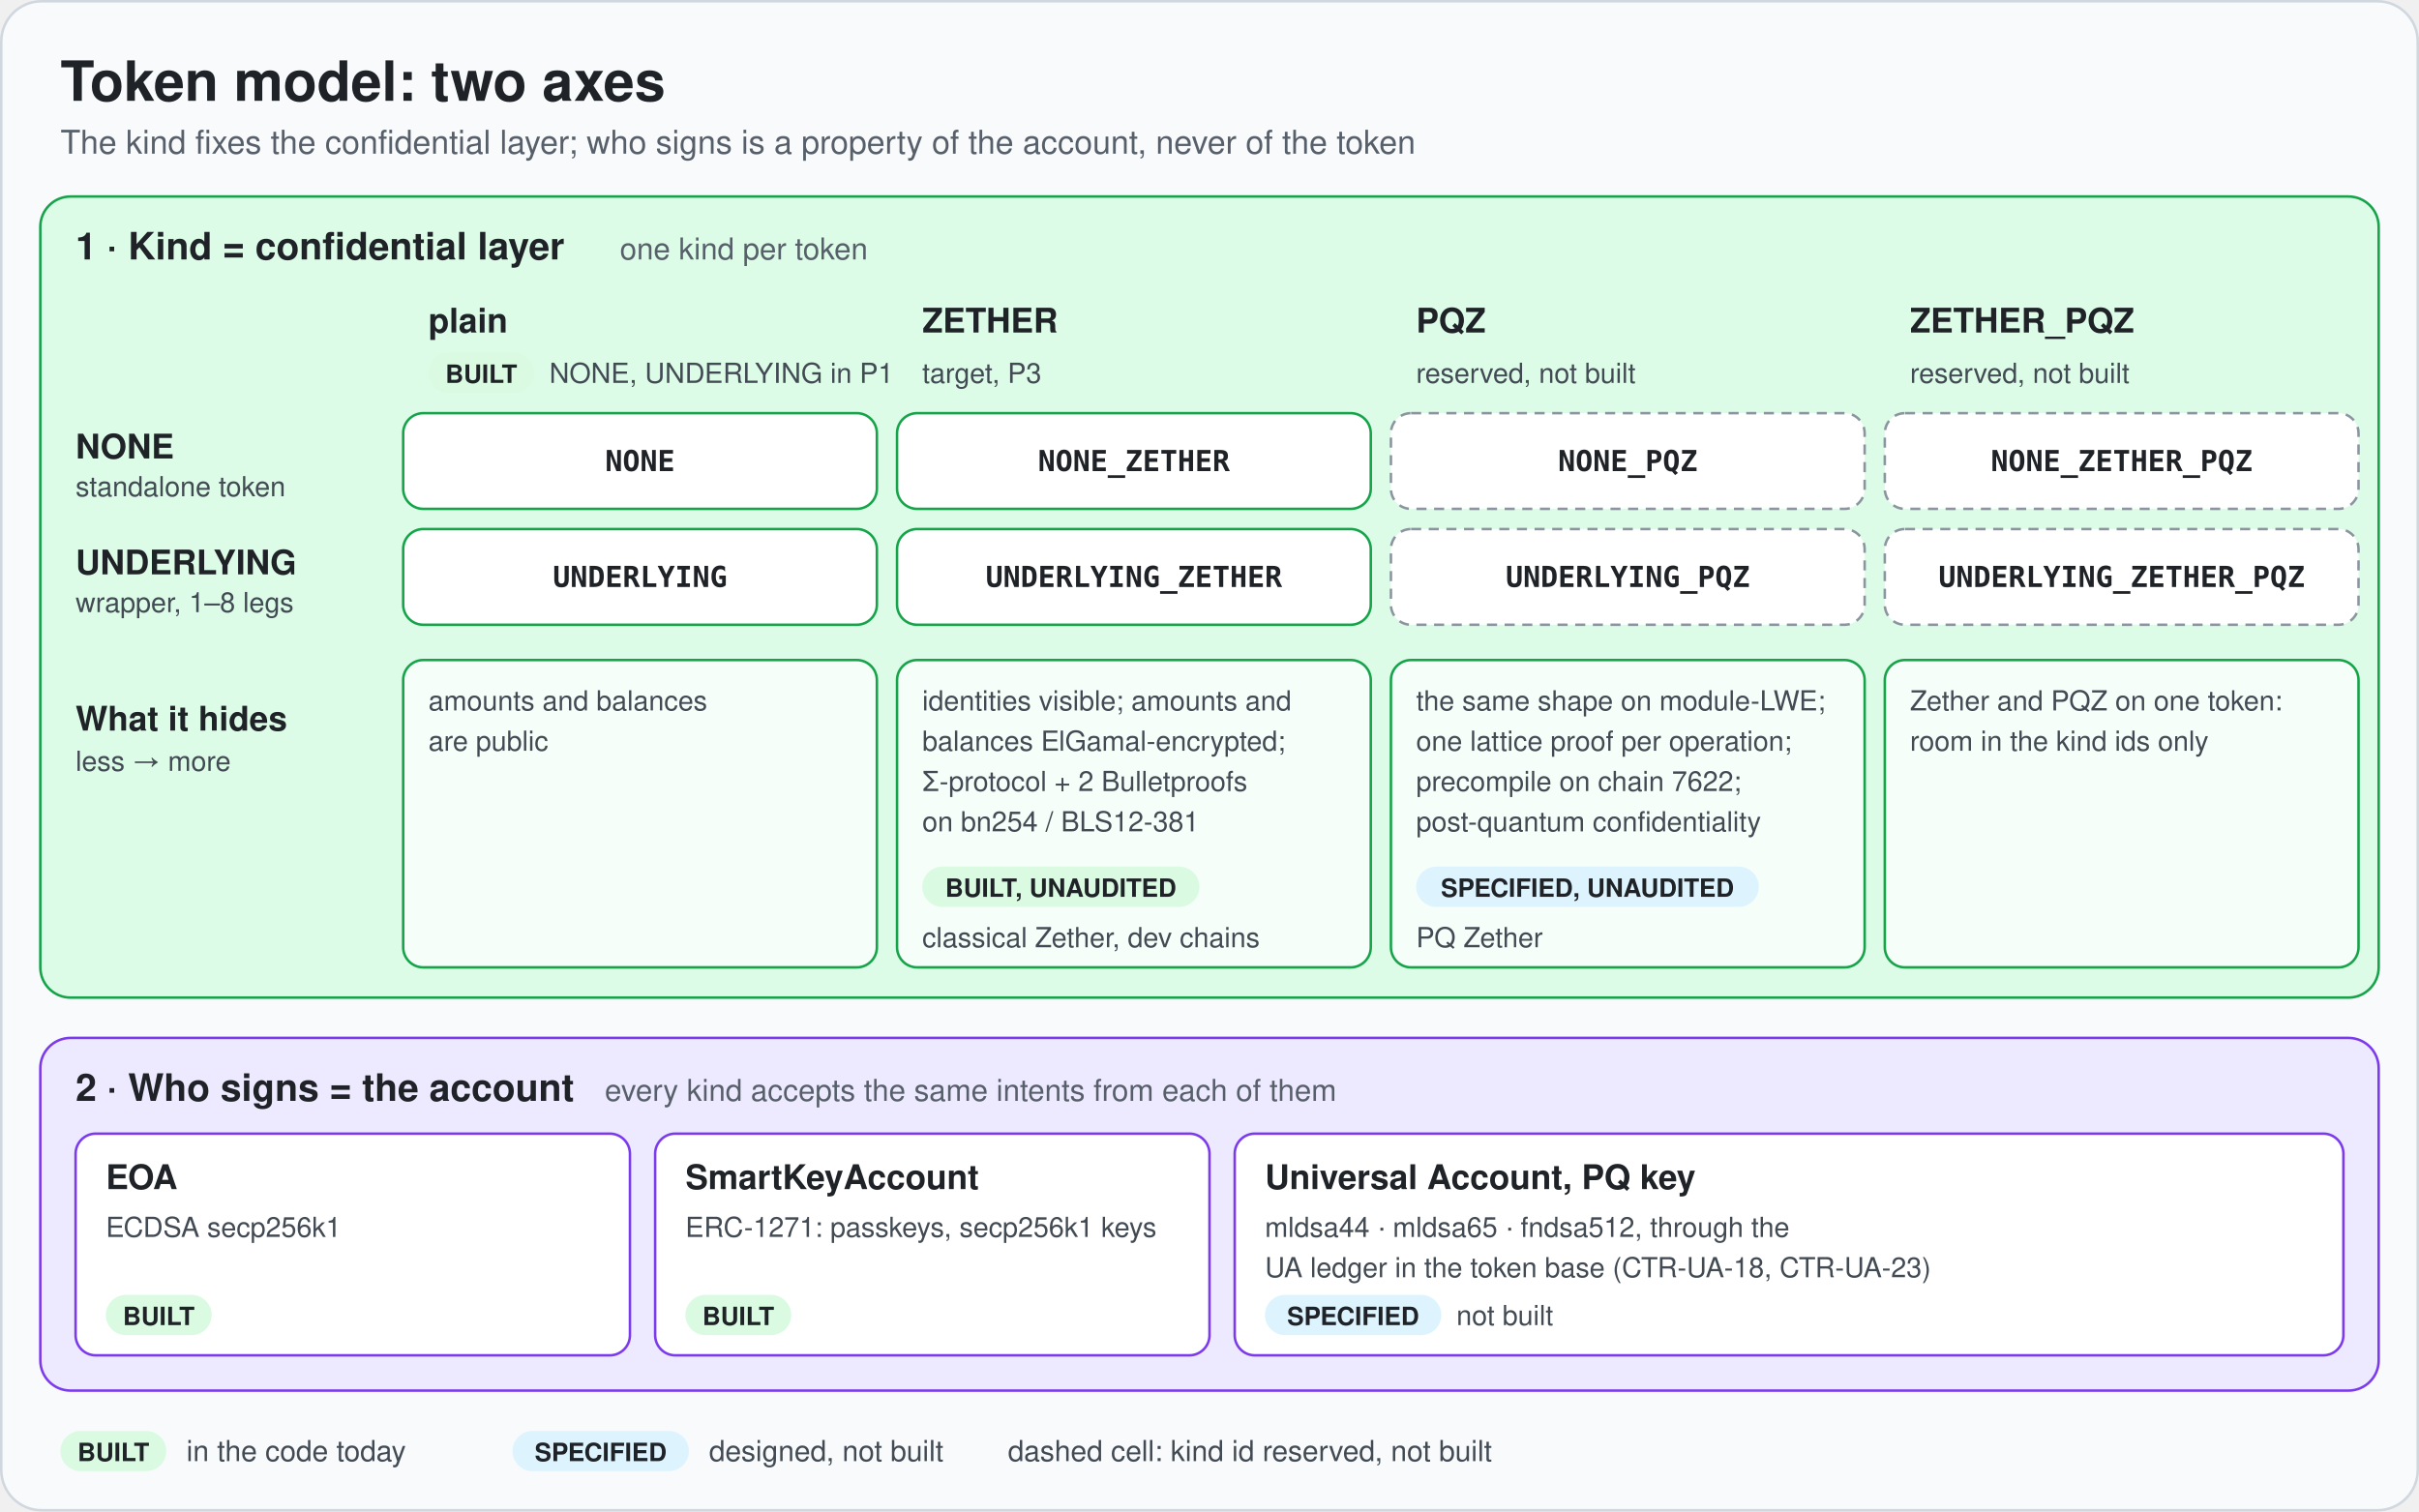
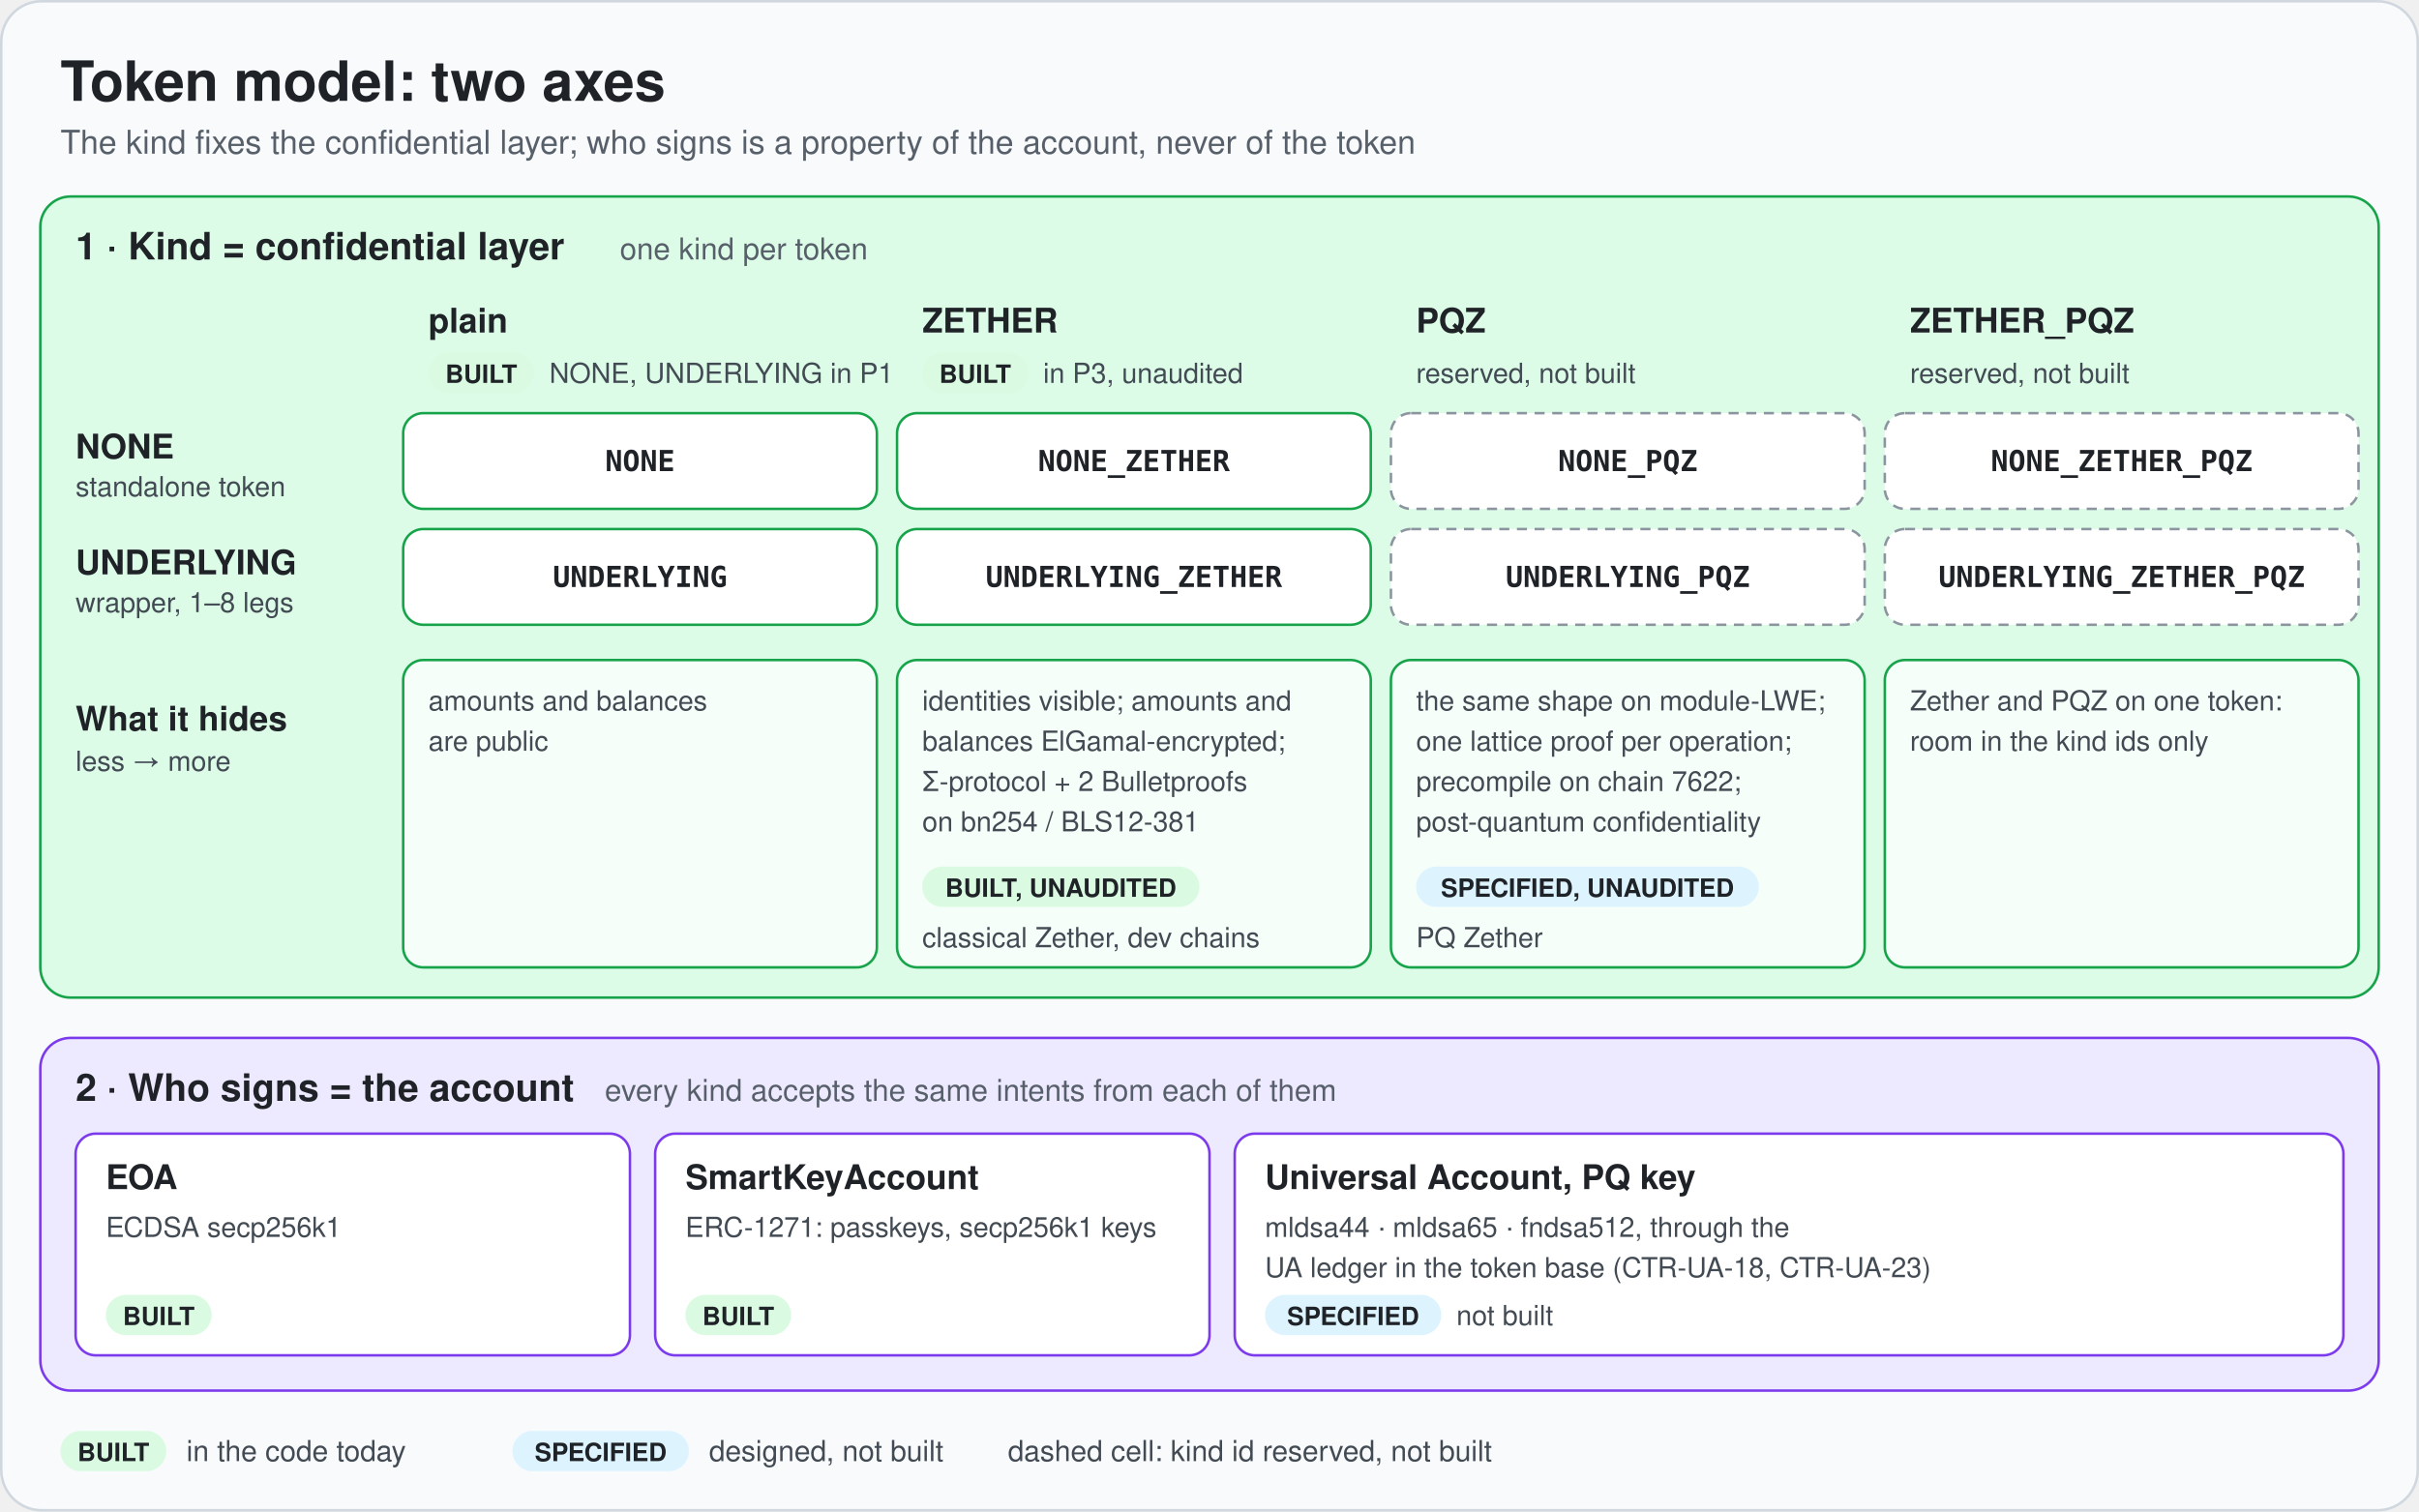
<svg xmlns="http://www.w3.org/2000/svg" width="960" height="600" viewBox="0 0 960 600" role="img" aria-labelledby="t d">
  <defs>
    <marker id="ah" viewBox="0 0 10 10" refX="9" refY="5" markerWidth="7" markerHeight="7" orient="auto-start-reverse">
      <path d="M0 0 L10 5 L0 10 z" fill="#57606a" />
    </marker>
    <style>
      text { font-family: system-ui, -apple-system, "Segoe UI", Helvetica, Arial, sans-serif; fill: #1f2328; }
      .h { font-size: 22px; font-weight: 700; }
      .sub { font-size: 13px; fill: #57606a; }
      .tier { font-size: 15px; font-weight: 700; }
      .tiers { font-size: 12px; fill: #57606a; }
      .b { font-size: 13.5px; font-weight: 700; }
      .s { font-size: 11px; fill: #424a53; }
      .lab { font-size: 11.5px; fill: #424a53; }
      .chip { font-size: 10px; font-weight: 700; }
      .flow { stroke: #57606a; stroke-width: 1.5; fill: none; }
      .back { stroke: #57606a; stroke-width: 1.4; fill: none; stroke-dasharray: 5 4; }
      .k { font-family: ui-monospace, SFMono-Regular, Menlo, Consolas, monospace; font-size: 11.5px; font-weight: 600; }
      .cell { fill: #ffffff; stroke: #16a34a; }
      .rsv { fill: #ffffff; stroke: #8c959f; stroke-dasharray: 4 3; }
    </style>
  </defs>
  <rect x="0.5" y="0.5" width="959" height="599" rx="16" fill="#f8fafc" stroke="#d0d7de" />
  <text class="h" x="24" y="40">Token model: two axes</text>
  <text class="sub" x="24" y="61">The kind fixes the confidential layer; who signs is a property of the account, never of the token</text>
  <rect x="16" y="78" width="928" height="318" rx="12" fill="#dcfce7" stroke="#16a34a" />
  <text class="tier" x="30" y="103">1 · Kind = confidential layer</text>
  <text class="tiers" x="246" y="103">one kind per token</text>
  <text class="b" x="170" y="132">plain</text>
  <rect x="170" y="140" width="42" height="16" rx="8" fill="#dafbe1" />
  <text class="chip" x="191" y="152" text-anchor="middle" fill="#1a7f37">BUILT</text>
  <text class="s" x="218" y="152">NONE, UNDERLYING in P1</text>
  <text class="b" x="366" y="132">ZETHER</text>
-   <text class="s" x="366" y="152">target, P3</text>
+   <rect x="366" y="140" width="42" height="16" rx="8" fill="#dafbe1" />
+   <text class="chip" x="387" y="152" text-anchor="middle" fill="#1a7f37">BUILT</text>
+   <text class="s" x="414" y="152">in P3, unaudited</text>
  <text class="b" x="562" y="132">PQZ</text>
  <text class="s" x="562" y="152">reserved, not built</text>
  <text class="b" x="758" y="132">ZETHER_PQZ</text>
  <text class="s" x="758" y="152">reserved, not built</text>
  <text class="b" x="30" y="182">NONE</text>
  <text class="s" x="30" y="197">standalone token</text>
  <rect class="cell" x="160" y="164" width="188" height="38" rx="8" />
  <text class="k" x="254" y="187" text-anchor="middle">NONE</text>
  <rect class="cell" x="356" y="164" width="188" height="38" rx="8" />
  <text class="k" x="450" y="187" text-anchor="middle">NONE_ZETHER</text>
  <rect class="rsv" x="552" y="164" width="188" height="38" rx="8" />
  <text class="k" x="646" y="187" text-anchor="middle">NONE_PQZ</text>
  <rect class="rsv" x="748" y="164" width="188" height="38" rx="8" />
  <text class="k" x="842" y="187" text-anchor="middle">NONE_ZETHER_PQZ</text>
  <text class="b" x="30" y="228">UNDERLYING</text>
  <text class="s" x="30" y="243">wrapper, 1–8 legs</text>
  <rect class="cell" x="160" y="210" width="188" height="38" rx="8" />
  <text class="k" x="254" y="233" text-anchor="middle">UNDERLYING</text>
  <rect class="cell" x="356" y="210" width="188" height="38" rx="8" />
  <text class="k" x="450" y="233" text-anchor="middle">UNDERLYING_ZETHER</text>
  <rect class="rsv" x="552" y="210" width="188" height="38" rx="8" />
  <text class="k" x="646" y="233" text-anchor="middle">UNDERLYING_PQZ</text>
  <rect class="rsv" x="748" y="210" width="188" height="38" rx="8" />
  <text class="k" x="842" y="233" text-anchor="middle">UNDERLYING_ZETHER_PQZ</text>
  <text class="b" x="30" y="290">What it hides</text>
  <text class="s" x="30" y="306">less → more</text>
  <rect x="160" y="262" width="188" height="122" rx="8" fill="#f6fef9" stroke="#16a34a" />
  <text class="s" x="170" y="282">amounts and balances</text>
  <text class="s" x="170" y="298">are public</text>
  <rect x="356" y="262" width="188" height="122" rx="8" fill="#f6fef9" stroke="#16a34a" />
  <text class="s" x="366" y="282">identities visible; amounts and</text>
  <text class="s" x="366" y="298">balances ElGamal-encrypted;</text>
  <text class="s" x="366" y="314">Σ-protocol + 2 Bulletproofs</text>
  <text class="s" x="366" y="330">on bn254 / BLS12-381</text>
  <rect x="366" y="344" width="110" height="16" rx="8" fill="#dafbe1" />
  <text class="chip" x="421" y="356" text-anchor="middle" fill="#1a7f37">BUILT, UNAUDITED</text>
  <text class="s" x="366" y="376">classical Zether, dev chains</text>
  <rect x="552" y="262" width="188" height="122" rx="8" fill="#f6fef9" stroke="#16a34a" />
  <text class="s" x="562" y="282">the same shape on module-LWE;</text>
  <text class="s" x="562" y="298">one lattice proof per operation;</text>
  <text class="s" x="562" y="314">precompile on chain 7622;</text>
  <text class="s" x="562" y="330">post-quantum confidentiality</text>
  <rect x="562" y="344" width="136" height="16" rx="8" fill="#ddf4ff" />
  <text class="chip" x="630" y="356" text-anchor="middle" fill="#0969da">SPECIFIED, UNAUDITED</text>
  <text class="s" x="562" y="376">PQ Zether</text>
  <rect x="748" y="262" width="188" height="122" rx="8" fill="#f6fef9" stroke="#16a34a" />
  <text class="s" x="758" y="282">Zether and PQZ on one token:</text>
  <text class="s" x="758" y="298">room in the kind ids only</text>
  <rect x="16" y="412" width="928" height="140" rx="12" fill="#ede9fe" stroke="#7c3aed" />
  <text class="tier" x="30" y="437">2 · Who signs = the account</text>
  <text class="tiers" x="240" y="437">every kind accepts the same intents from each of them</text>
  <rect x="30" y="450" width="220" height="88" rx="8" fill="#ffffff" stroke="#7c3aed" />
  <text class="b" x="42" y="472">EOA</text>
  <text class="s" x="42" y="491">ECDSA secp256k1</text>
  <rect x="42" y="514" width="42" height="16" rx="8" fill="#dafbe1" />
  <text class="chip" x="63" y="526" text-anchor="middle" fill="#1a7f37">BUILT</text>
  <rect x="260" y="450" width="220" height="88" rx="8" fill="#ffffff" stroke="#7c3aed" />
  <text class="b" x="272" y="472">SmartKeyAccount</text>
  <text class="s" x="272" y="491">ERC-1271: passkeys, secp256k1 keys</text>
  <rect x="272" y="514" width="42" height="16" rx="8" fill="#dafbe1" />
  <text class="chip" x="293" y="526" text-anchor="middle" fill="#1a7f37">BUILT</text>
  <rect x="490" y="450" width="440" height="88" rx="8" fill="#ffffff" stroke="#7c3aed" />
  <text class="b" x="502" y="472">Universal Account, PQ key</text>
  <text class="s" x="502" y="491">mldsa44 · mldsa65 · fndsa512, through the</text>
  <text class="s" x="502" y="507">UA ledger in the token base (CTR-UA-18, CTR-UA-23)</text>
  <rect x="502" y="514" width="70" height="16" rx="8" fill="#ddf4ff" />
  <text class="chip" x="537" y="526" text-anchor="middle" fill="#0969da">SPECIFIED</text>
  <text class="s" x="578" y="526">not built</text>
  <rect x="24" y="568" width="42" height="16" rx="8" fill="#dafbe1" />
  <text class="chip" x="45" y="580" text-anchor="middle" fill="#1a7f37">BUILT</text>
  <text class="lab" x="74" y="580">in the code today</text>
  <rect x="203.4" y="568" width="70" height="16" rx="8" fill="#ddf4ff" />
  <text class="chip" x="238.4" y="580" text-anchor="middle" fill="#0969da">SPECIFIED</text>
  <text class="lab" x="281.4" y="580">designed, not built</text>
  <text class="lab" x="400" y="580">dashed cell: kind id reserved, not built</text>
</svg>
